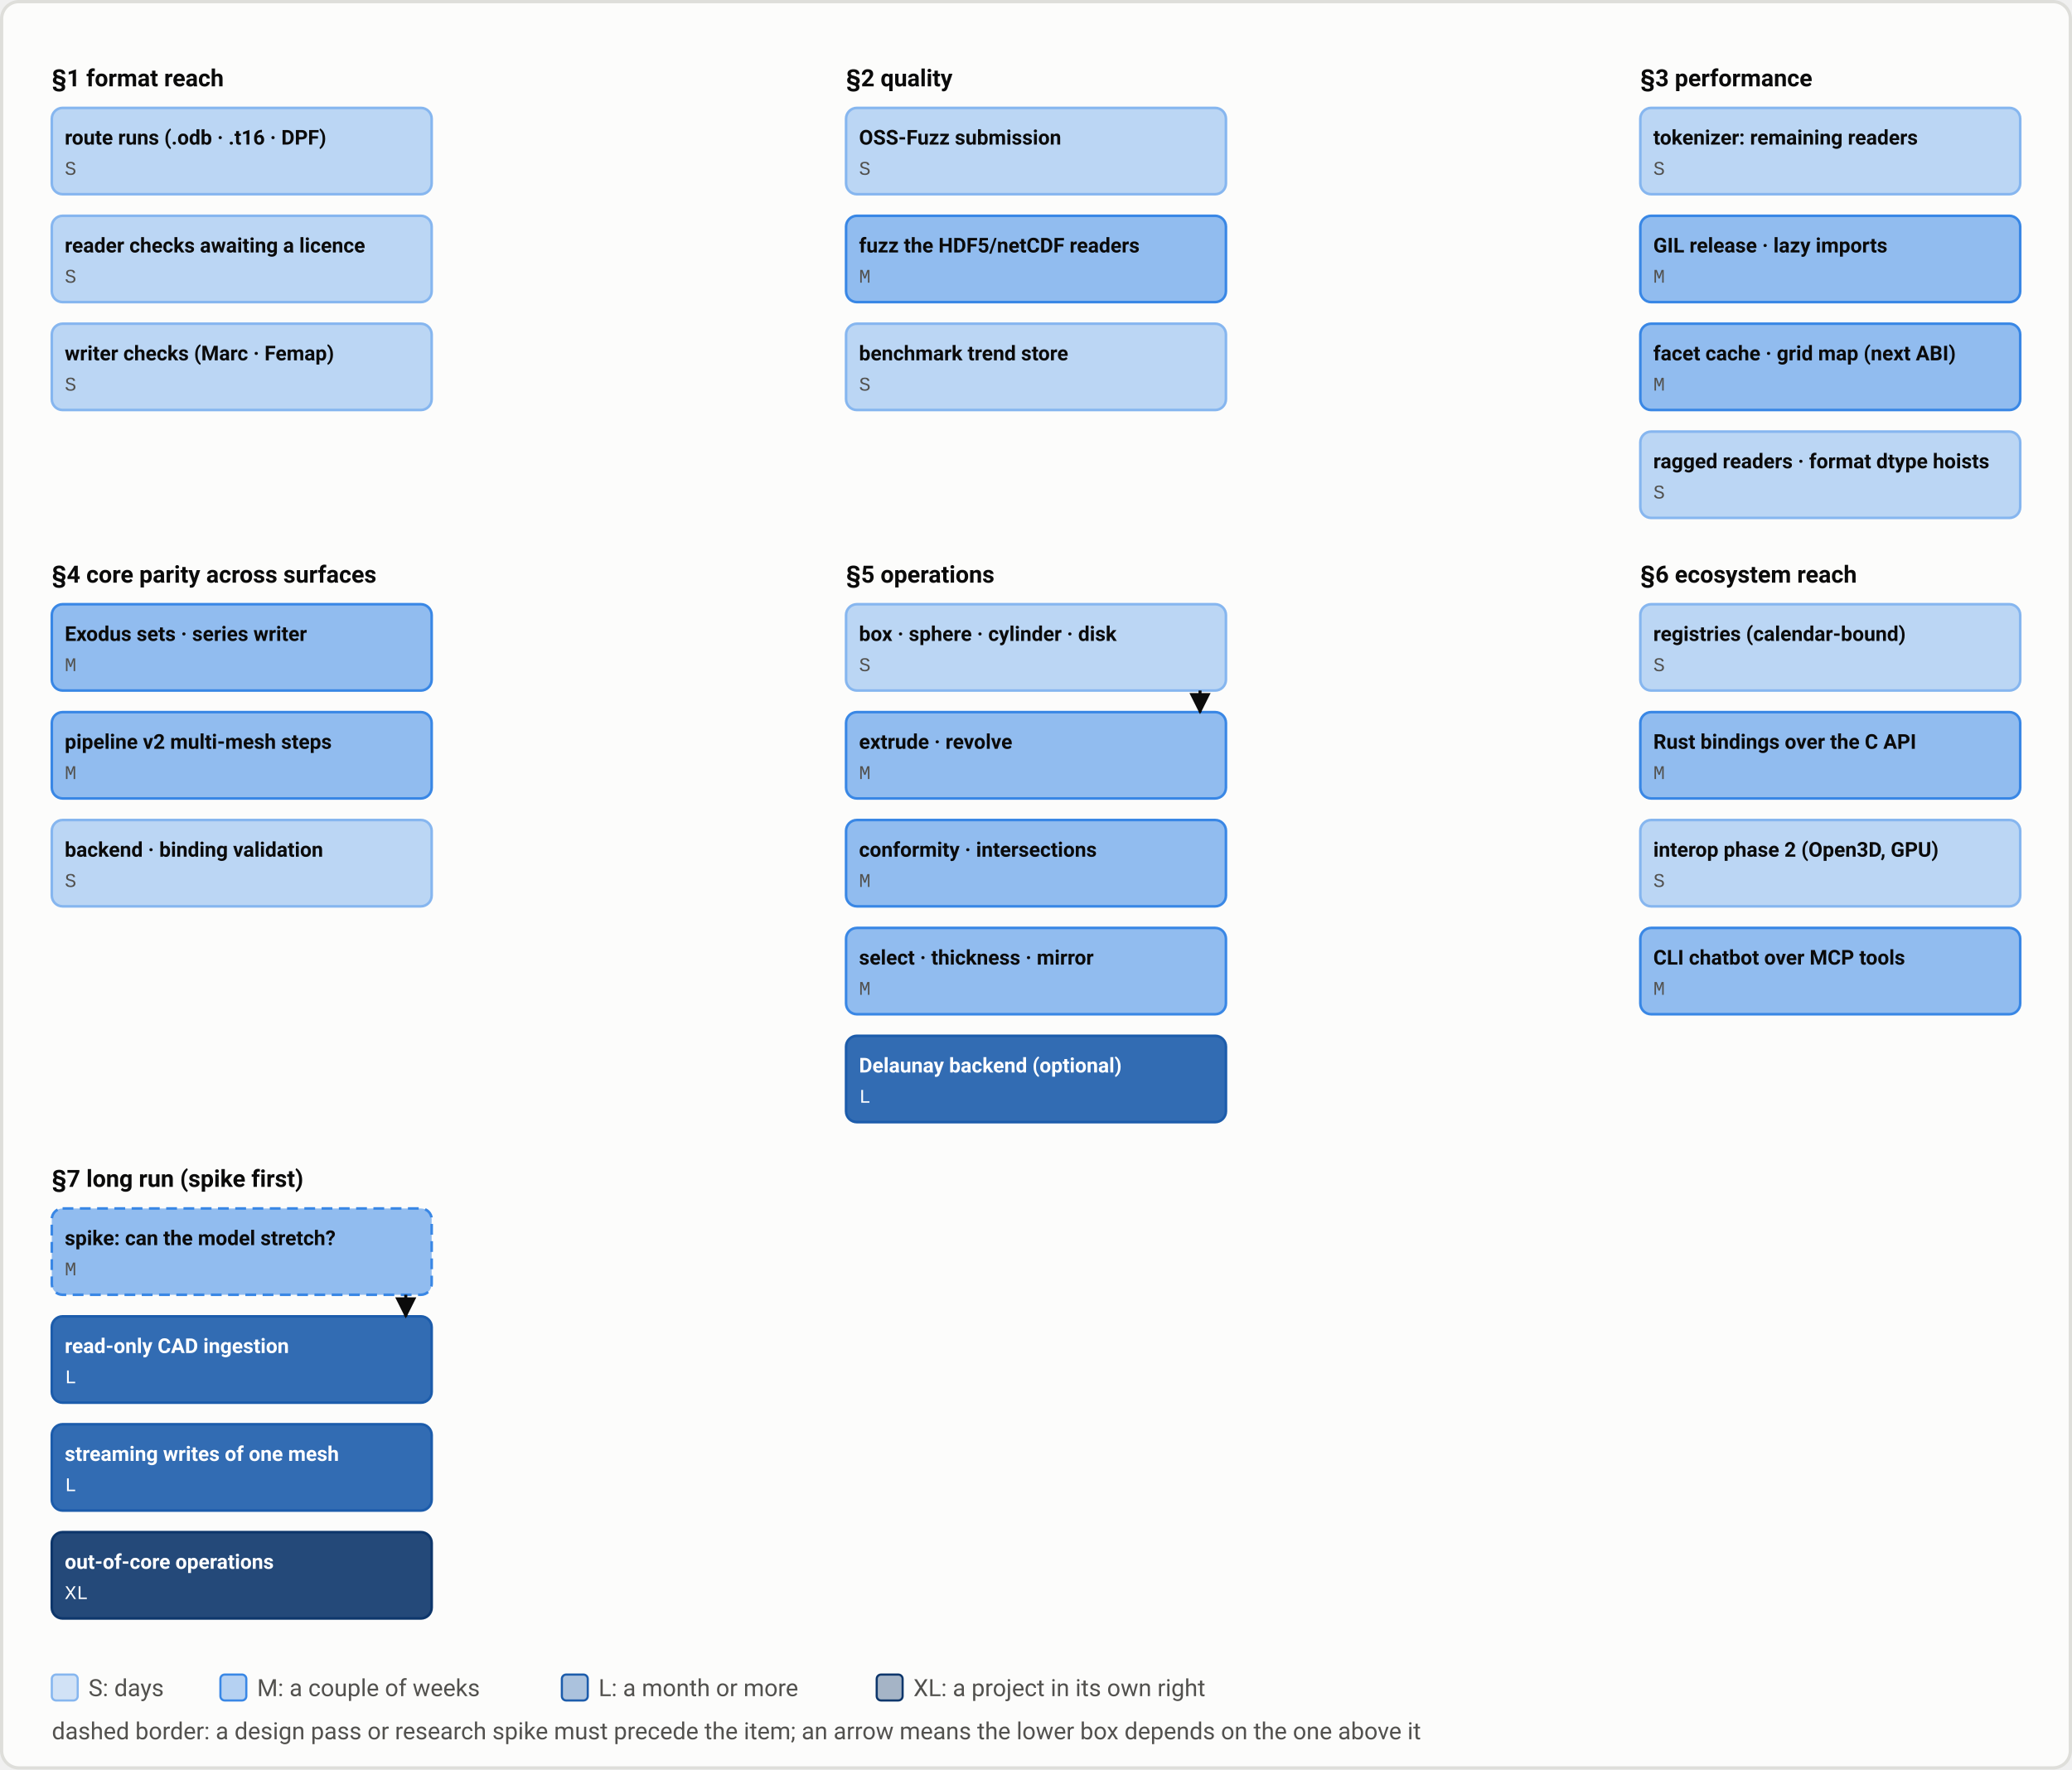
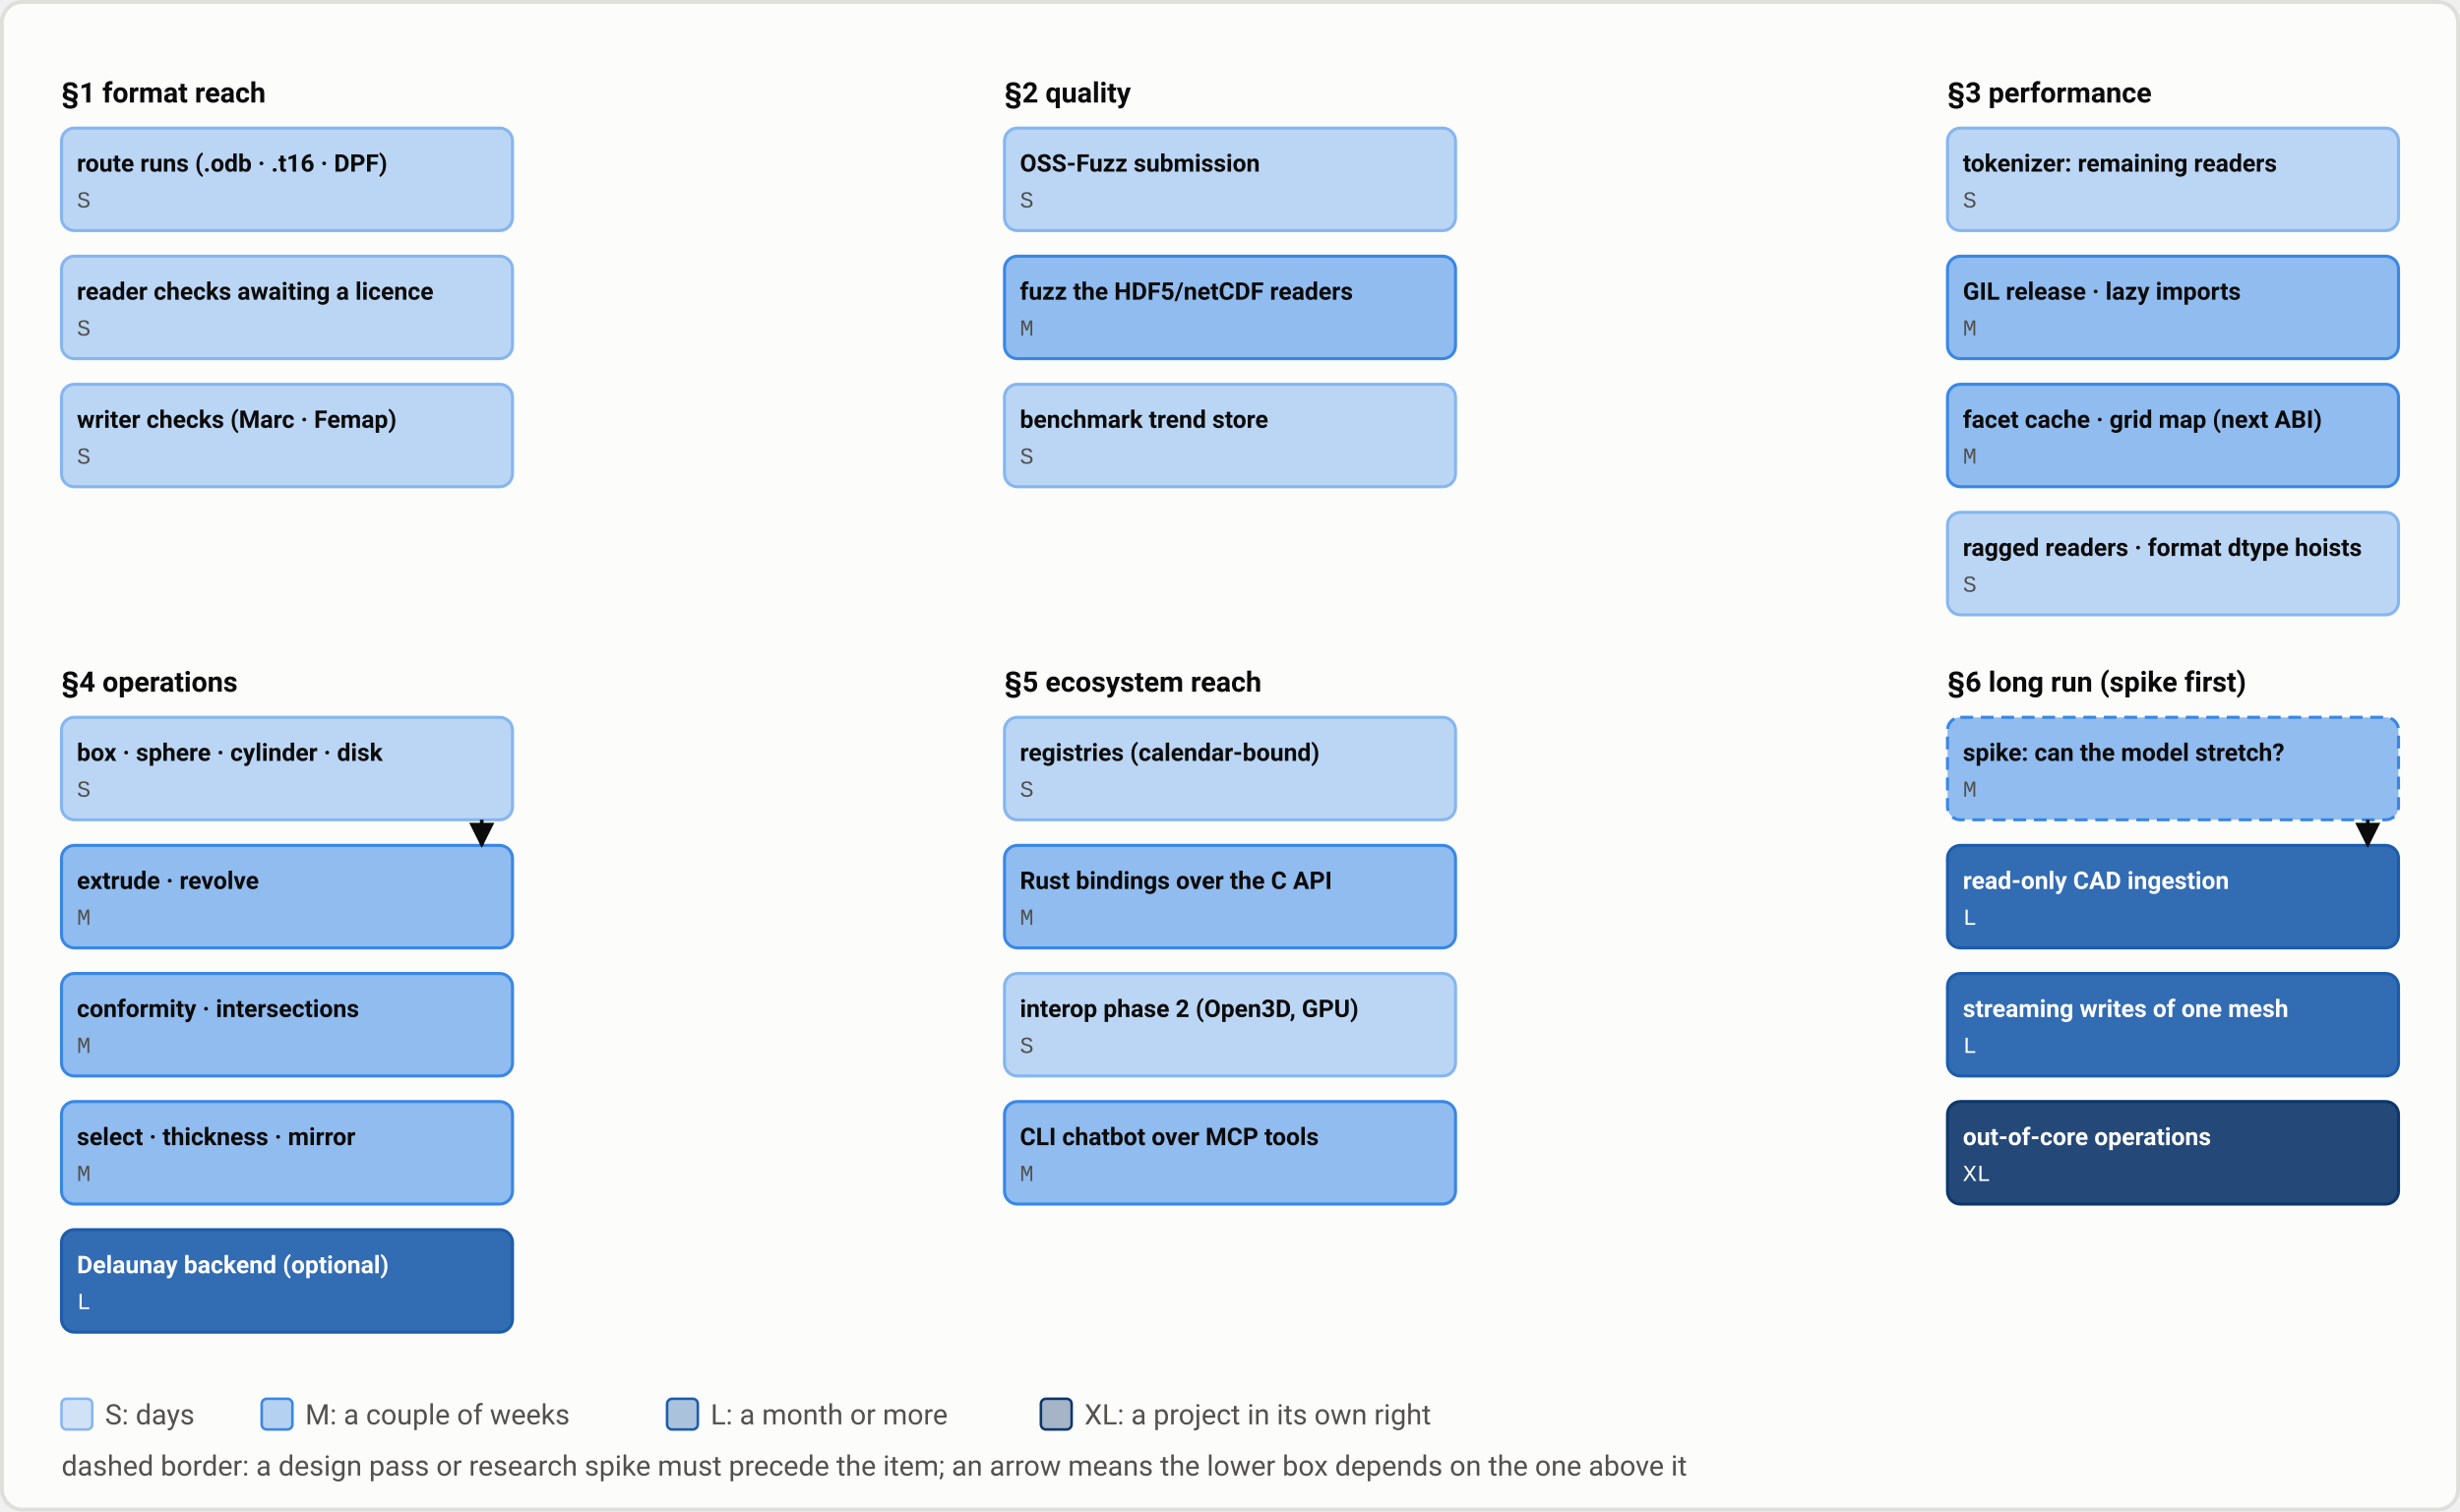
- <svg xmlns="http://www.w3.org/2000/svg" viewBox="0 0 960 820" width="960" height="820" font-family="system-ui, -apple-system, 'Segoe UI', Roboto, sans-serif" role="img" aria-label="The roadmap at a glance: open items by section, in recommended order, shaded by effort">
+ <svg xmlns="http://www.w3.org/2000/svg" viewBox="0 0 960 590" width="960" height="590" font-family="system-ui, -apple-system, 'Segoe UI', Roboto, sans-serif" role="img" aria-label="The roadmap at a glance: open items by section, in recommended order, shaded by effort">
  <defs>
    <marker id="arrow-0b0b0b" viewBox="0 0 10 10" refX="9" refY="5" markerWidth="7" markerHeight="7" orient="auto-start-reverse">
      <path d="M 0 0 L 10 5 L 0 10 z" fill="#0b0b0b" />
    </marker>
  </defs>
-   <rect x="0.75" y="0.75" width="958.5" height="818.5" rx="8" fill="#fcfcfb" stroke="#dededa" stroke-width="1.5" />
+   <rect x="0.75" y="0.75" width="958.5" height="588.5" rx="8" fill="#fcfcfb" stroke="#dededa" stroke-width="1.5" />
  <text x="24" y="40" font-family="system-ui, -apple-system, 'Segoe UI', Roboto, sans-serif" font-size="11" font-weight="700" fill="#0b0b0b">§1 format reach</text>
  <rect x="24" y="50" width="176" height="40" rx="5" fill="#86b6ef" fill-opacity="0.55" stroke="#86b6ef" stroke-width="1.2" />
  <text x="30" y="67" font-family="system-ui, -apple-system, 'Segoe UI', Roboto, sans-serif" font-size="9.5" font-weight="600" fill="#0b0b0b">route runs (.odb · .t16 · DPF)</text>
  <text x="30" y="81" font-family="ui-monospace, SFMono-Regular, Menlo, Consolas, 'Liberation Mono', monospace" font-size="9" fill="#52514e">S</text>
  <rect x="24" y="100" width="176" height="40" rx="5" fill="#86b6ef" fill-opacity="0.55" stroke="#86b6ef" stroke-width="1.2" />
  <text x="30" y="117" font-family="system-ui, -apple-system, 'Segoe UI', Roboto, sans-serif" font-size="9.5" font-weight="600" fill="#0b0b0b">reader checks awaiting a licence</text>
  <text x="30" y="131" font-family="ui-monospace, SFMono-Regular, Menlo, Consolas, 'Liberation Mono', monospace" font-size="9" fill="#52514e">S</text>
  <rect x="24" y="150" width="176" height="40" rx="5" fill="#86b6ef" fill-opacity="0.55" stroke="#86b6ef" stroke-width="1.2" />
  <text x="30" y="167" font-family="system-ui, -apple-system, 'Segoe UI', Roboto, sans-serif" font-size="9.5" font-weight="600" fill="#0b0b0b">writer checks (Marc · Femap)</text>
  <text x="30" y="181" font-family="ui-monospace, SFMono-Regular, Menlo, Consolas, 'Liberation Mono', monospace" font-size="9" fill="#52514e">S</text>
  <text x="392" y="40" font-family="system-ui, -apple-system, 'Segoe UI', Roboto, sans-serif" font-size="11" font-weight="700" fill="#0b0b0b">§2 quality</text>
  <rect x="392" y="50" width="176" height="40" rx="5" fill="#86b6ef" fill-opacity="0.55" stroke="#86b6ef" stroke-width="1.2" />
  <text x="398" y="67" font-family="system-ui, -apple-system, 'Segoe UI', Roboto, sans-serif" font-size="9.5" font-weight="600" fill="#0b0b0b">OSS-Fuzz submission</text>
  <text x="398" y="81" font-family="ui-monospace, SFMono-Regular, Menlo, Consolas, 'Liberation Mono', monospace" font-size="9" fill="#52514e">S</text>
  <rect x="392" y="100" width="176" height="40" rx="5" fill="#3987e5" fill-opacity="0.55" stroke="#3987e5" stroke-width="1.2" />
  <text x="398" y="117" font-family="system-ui, -apple-system, 'Segoe UI', Roboto, sans-serif" font-size="9.5" font-weight="600" fill="#0b0b0b">fuzz the HDF5/netCDF readers</text>
  <text x="398" y="131" font-family="ui-monospace, SFMono-Regular, Menlo, Consolas, 'Liberation Mono', monospace" font-size="9" fill="#52514e">M</text>
  <rect x="392" y="150" width="176" height="40" rx="5" fill="#86b6ef" fill-opacity="0.55" stroke="#86b6ef" stroke-width="1.2" />
  <text x="398" y="167" font-family="system-ui, -apple-system, 'Segoe UI', Roboto, sans-serif" font-size="9.5" font-weight="600" fill="#0b0b0b">benchmark trend store</text>
  <text x="398" y="181" font-family="ui-monospace, SFMono-Regular, Menlo, Consolas, 'Liberation Mono', monospace" font-size="9" fill="#52514e">S</text>
  <text x="760" y="40" font-family="system-ui, -apple-system, 'Segoe UI', Roboto, sans-serif" font-size="11" font-weight="700" fill="#0b0b0b">§3 performance</text>
  <rect x="760" y="50" width="176" height="40" rx="5" fill="#86b6ef" fill-opacity="0.55" stroke="#86b6ef" stroke-width="1.2" />
  <text x="766" y="67" font-family="system-ui, -apple-system, 'Segoe UI', Roboto, sans-serif" font-size="9.5" font-weight="600" fill="#0b0b0b">tokenizer: remaining readers</text>
  <text x="766" y="81" font-family="ui-monospace, SFMono-Regular, Menlo, Consolas, 'Liberation Mono', monospace" font-size="9" fill="#52514e">S</text>
  <rect x="760" y="100" width="176" height="40" rx="5" fill="#3987e5" fill-opacity="0.55" stroke="#3987e5" stroke-width="1.2" />
  <text x="766" y="117" font-family="system-ui, -apple-system, 'Segoe UI', Roboto, sans-serif" font-size="9.5" font-weight="600" fill="#0b0b0b">GIL release · lazy imports</text>
  <text x="766" y="131" font-family="ui-monospace, SFMono-Regular, Menlo, Consolas, 'Liberation Mono', monospace" font-size="9" fill="#52514e">M</text>
  <rect x="760" y="150" width="176" height="40" rx="5" fill="#3987e5" fill-opacity="0.55" stroke="#3987e5" stroke-width="1.2" />
  <text x="766" y="167" font-family="system-ui, -apple-system, 'Segoe UI', Roboto, sans-serif" font-size="9.5" font-weight="600" fill="#0b0b0b">facet cache · grid map (next ABI)</text>
  <text x="766" y="181" font-family="ui-monospace, SFMono-Regular, Menlo, Consolas, 'Liberation Mono', monospace" font-size="9" fill="#52514e">M</text>
  <rect x="760" y="200" width="176" height="40" rx="5" fill="#86b6ef" fill-opacity="0.55" stroke="#86b6ef" stroke-width="1.2" />
  <text x="766" y="217" font-family="system-ui, -apple-system, 'Segoe UI', Roboto, sans-serif" font-size="9.5" font-weight="600" fill="#0b0b0b">ragged readers · format dtype hoists</text>
  <text x="766" y="231" font-family="ui-monospace, SFMono-Regular, Menlo, Consolas, 'Liberation Mono', monospace" font-size="9" fill="#52514e">S</text>
-   <text x="24" y="270" font-family="system-ui, -apple-system, 'Segoe UI', Roboto, sans-serif" font-size="11" font-weight="700" fill="#0b0b0b">§4 core parity across surfaces</text>
-   <rect x="24" y="280" width="176" height="40" rx="5" fill="#3987e5" fill-opacity="0.55" stroke="#3987e5" stroke-width="1.2" />
-   <text x="30" y="297" font-family="system-ui, -apple-system, 'Segoe UI', Roboto, sans-serif" font-size="9.5" font-weight="600" fill="#0b0b0b">Exodus sets · series writer</text>
-   <text x="30" y="311" font-family="ui-monospace, SFMono-Regular, Menlo, Consolas, 'Liberation Mono', monospace" font-size="9" fill="#52514e">M</text>
+   <text x="24" y="270" font-family="system-ui, -apple-system, 'Segoe UI', Roboto, sans-serif" font-size="11" font-weight="700" fill="#0b0b0b">§4 operations</text>
+   <rect x="24" y="280" width="176" height="40" rx="5" fill="#86b6ef" fill-opacity="0.55" stroke="#86b6ef" stroke-width="1.2" />
+   <text x="30" y="297" font-family="system-ui, -apple-system, 'Segoe UI', Roboto, sans-serif" font-size="9.5" font-weight="600" fill="#0b0b0b">box · sphere · cylinder · disk</text>
+   <text x="30" y="311" font-family="ui-monospace, SFMono-Regular, Menlo, Consolas, 'Liberation Mono', monospace" font-size="9" fill="#52514e">S</text>
  <rect x="24" y="330" width="176" height="40" rx="5" fill="#3987e5" fill-opacity="0.55" stroke="#3987e5" stroke-width="1.2" />
-   <text x="30" y="347" font-family="system-ui, -apple-system, 'Segoe UI', Roboto, sans-serif" font-size="9.5" font-weight="600" fill="#0b0b0b">pipeline v2 multi-mesh steps</text>
+   <text x="30" y="347" font-family="system-ui, -apple-system, 'Segoe UI', Roboto, sans-serif" font-size="9.5" font-weight="600" fill="#0b0b0b">extrude · revolve</text>
  <text x="30" y="361" font-family="ui-monospace, SFMono-Regular, Menlo, Consolas, 'Liberation Mono', monospace" font-size="9" fill="#52514e">M</text>
-   <rect x="24" y="380" width="176" height="40" rx="5" fill="#86b6ef" fill-opacity="0.55" stroke="#86b6ef" stroke-width="1.2" />
-   <text x="30" y="397" font-family="system-ui, -apple-system, 'Segoe UI', Roboto, sans-serif" font-size="9.5" font-weight="600" fill="#0b0b0b">backend · binding validation</text>
-   <text x="30" y="411" font-family="ui-monospace, SFMono-Regular, Menlo, Consolas, 'Liberation Mono', monospace" font-size="9" fill="#52514e">S</text>
-   <text x="392" y="270" font-family="system-ui, -apple-system, 'Segoe UI', Roboto, sans-serif" font-size="11" font-weight="700" fill="#0b0b0b">§5 operations</text>
+   <rect x="24" y="380" width="176" height="40" rx="5" fill="#3987e5" fill-opacity="0.55" stroke="#3987e5" stroke-width="1.2" />
+   <text x="30" y="397" font-family="system-ui, -apple-system, 'Segoe UI', Roboto, sans-serif" font-size="9.5" font-weight="600" fill="#0b0b0b">conformity · intersections</text>
+   <text x="30" y="411" font-family="ui-monospace, SFMono-Regular, Menlo, Consolas, 'Liberation Mono', monospace" font-size="9" fill="#52514e">M</text>
+   <rect x="24" y="430" width="176" height="40" rx="5" fill="#3987e5" fill-opacity="0.55" stroke="#3987e5" stroke-width="1.2" />
+   <text x="30" y="447" font-family="system-ui, -apple-system, 'Segoe UI', Roboto, sans-serif" font-size="9.5" font-weight="600" fill="#0b0b0b">select · thickness · mirror</text>
+   <text x="30" y="461" font-family="ui-monospace, SFMono-Regular, Menlo, Consolas, 'Liberation Mono', monospace" font-size="9" fill="#52514e">M</text>
+   <rect x="24" y="480" width="176" height="40" rx="5" fill="#1c5cab" fill-opacity="0.9" stroke="#1c5cab" stroke-width="1.2" />
+   <text x="30" y="497" font-family="system-ui, -apple-system, 'Segoe UI', Roboto, sans-serif" font-size="9.5" font-weight="600" fill="#ffffff">Delaunay backend (optional)</text>
+   <text x="30" y="511" font-family="ui-monospace, SFMono-Regular, Menlo, Consolas, 'Liberation Mono', monospace" font-size="9" fill="#ffffff">L</text>
+   <line x1="188" y1="320" x2="188" y2="330" stroke="#0b0b0b" stroke-width="1.4" marker-end="url(#arrow-0b0b0b)" />
+   <text x="392" y="270" font-family="system-ui, -apple-system, 'Segoe UI', Roboto, sans-serif" font-size="11" font-weight="700" fill="#0b0b0b">§5 ecosystem reach</text>
  <rect x="392" y="280" width="176" height="40" rx="5" fill="#86b6ef" fill-opacity="0.55" stroke="#86b6ef" stroke-width="1.2" />
-   <text x="398" y="297" font-family="system-ui, -apple-system, 'Segoe UI', Roboto, sans-serif" font-size="9.5" font-weight="600" fill="#0b0b0b">box · sphere · cylinder · disk</text>
+   <text x="398" y="297" font-family="system-ui, -apple-system, 'Segoe UI', Roboto, sans-serif" font-size="9.5" font-weight="600" fill="#0b0b0b">registries (calendar-bound)</text>
  <text x="398" y="311" font-family="ui-monospace, SFMono-Regular, Menlo, Consolas, 'Liberation Mono', monospace" font-size="9" fill="#52514e">S</text>
  <rect x="392" y="330" width="176" height="40" rx="5" fill="#3987e5" fill-opacity="0.55" stroke="#3987e5" stroke-width="1.2" />
-   <text x="398" y="347" font-family="system-ui, -apple-system, 'Segoe UI', Roboto, sans-serif" font-size="9.5" font-weight="600" fill="#0b0b0b">extrude · revolve</text>
+   <text x="398" y="347" font-family="system-ui, -apple-system, 'Segoe UI', Roboto, sans-serif" font-size="9.5" font-weight="600" fill="#0b0b0b">Rust bindings over the C API</text>
  <text x="398" y="361" font-family="ui-monospace, SFMono-Regular, Menlo, Consolas, 'Liberation Mono', monospace" font-size="9" fill="#52514e">M</text>
-   <rect x="392" y="380" width="176" height="40" rx="5" fill="#3987e5" fill-opacity="0.55" stroke="#3987e5" stroke-width="1.2" />
-   <text x="398" y="397" font-family="system-ui, -apple-system, 'Segoe UI', Roboto, sans-serif" font-size="9.5" font-weight="600" fill="#0b0b0b">conformity · intersections</text>
-   <text x="398" y="411" font-family="ui-monospace, SFMono-Regular, Menlo, Consolas, 'Liberation Mono', monospace" font-size="9" fill="#52514e">M</text>
+   <rect x="392" y="380" width="176" height="40" rx="5" fill="#86b6ef" fill-opacity="0.55" stroke="#86b6ef" stroke-width="1.2" />
+   <text x="398" y="397" font-family="system-ui, -apple-system, 'Segoe UI', Roboto, sans-serif" font-size="9.5" font-weight="600" fill="#0b0b0b">interop phase 2 (Open3D, GPU)</text>
+   <text x="398" y="411" font-family="ui-monospace, SFMono-Regular, Menlo, Consolas, 'Liberation Mono', monospace" font-size="9" fill="#52514e">S</text>
  <rect x="392" y="430" width="176" height="40" rx="5" fill="#3987e5" fill-opacity="0.55" stroke="#3987e5" stroke-width="1.2" />
-   <text x="398" y="447" font-family="system-ui, -apple-system, 'Segoe UI', Roboto, sans-serif" font-size="9.5" font-weight="600" fill="#0b0b0b">select · thickness · mirror</text>
+   <text x="398" y="447" font-family="system-ui, -apple-system, 'Segoe UI', Roboto, sans-serif" font-size="9.5" font-weight="600" fill="#0b0b0b">CLI chatbot over MCP tools</text>
  <text x="398" y="461" font-family="ui-monospace, SFMono-Regular, Menlo, Consolas, 'Liberation Mono', monospace" font-size="9" fill="#52514e">M</text>
-   <rect x="392" y="480" width="176" height="40" rx="5" fill="#1c5cab" fill-opacity="0.9" stroke="#1c5cab" stroke-width="1.2" />
-   <text x="398" y="497" font-family="system-ui, -apple-system, 'Segoe UI', Roboto, sans-serif" font-size="9.5" font-weight="600" fill="#ffffff">Delaunay backend (optional)</text>
-   <text x="398" y="511" font-family="ui-monospace, SFMono-Regular, Menlo, Consolas, 'Liberation Mono', monospace" font-size="9" fill="#ffffff">L</text>
-   <line x1="556" y1="320" x2="556" y2="330" stroke="#0b0b0b" stroke-width="1.4" marker-end="url(#arrow-0b0b0b)" />
-   <text x="760" y="270" font-family="system-ui, -apple-system, 'Segoe UI', Roboto, sans-serif" font-size="11" font-weight="700" fill="#0b0b0b">§6 ecosystem reach</text>
-   <rect x="760" y="280" width="176" height="40" rx="5" fill="#86b6ef" fill-opacity="0.55" stroke="#86b6ef" stroke-width="1.2" />
-   <text x="766" y="297" font-family="system-ui, -apple-system, 'Segoe UI', Roboto, sans-serif" font-size="9.5" font-weight="600" fill="#0b0b0b">registries (calendar-bound)</text>
-   <text x="766" y="311" font-family="ui-monospace, SFMono-Regular, Menlo, Consolas, 'Liberation Mono', monospace" font-size="9" fill="#52514e">S</text>
-   <rect x="760" y="330" width="176" height="40" rx="5" fill="#3987e5" fill-opacity="0.55" stroke="#3987e5" stroke-width="1.2" />
-   <text x="766" y="347" font-family="system-ui, -apple-system, 'Segoe UI', Roboto, sans-serif" font-size="9.5" font-weight="600" fill="#0b0b0b">Rust bindings over the C API</text>
-   <text x="766" y="361" font-family="ui-monospace, SFMono-Regular, Menlo, Consolas, 'Liberation Mono', monospace" font-size="9" fill="#52514e">M</text>
-   <rect x="760" y="380" width="176" height="40" rx="5" fill="#86b6ef" fill-opacity="0.55" stroke="#86b6ef" stroke-width="1.2" />
-   <text x="766" y="397" font-family="system-ui, -apple-system, 'Segoe UI', Roboto, sans-serif" font-size="9.5" font-weight="600" fill="#0b0b0b">interop phase 2 (Open3D, GPU)</text>
-   <text x="766" y="411" font-family="ui-monospace, SFMono-Regular, Menlo, Consolas, 'Liberation Mono', monospace" font-size="9" fill="#52514e">S</text>
-   <rect x="760" y="430" width="176" height="40" rx="5" fill="#3987e5" fill-opacity="0.55" stroke="#3987e5" stroke-width="1.2" />
-   <text x="766" y="447" font-family="system-ui, -apple-system, 'Segoe UI', Roboto, sans-serif" font-size="9.5" font-weight="600" fill="#0b0b0b">CLI chatbot over MCP tools</text>
-   <text x="766" y="461" font-family="ui-monospace, SFMono-Regular, Menlo, Consolas, 'Liberation Mono', monospace" font-size="9" fill="#52514e">M</text>
-   <text x="24" y="550" font-family="system-ui, -apple-system, 'Segoe UI', Roboto, sans-serif" font-size="11" font-weight="700" fill="#0b0b0b">§7 long run (spike first)</text>
-   <rect x="24" y="560" width="176" height="40" rx="5" fill="#3987e5" fill-opacity="0.55" stroke="#3987e5" stroke-width="1.2" stroke-dasharray="5 3" />
-   <text x="30" y="577" font-family="system-ui, -apple-system, 'Segoe UI', Roboto, sans-serif" font-size="9.5" font-weight="600" fill="#0b0b0b">spike: can the model stretch?</text>
-   <text x="30" y="591" font-family="ui-monospace, SFMono-Regular, Menlo, Consolas, 'Liberation Mono', monospace" font-size="9" fill="#52514e">M</text>
-   <rect x="24" y="610" width="176" height="40" rx="5" fill="#1c5cab" fill-opacity="0.9" stroke="#1c5cab" stroke-width="1.2" />
-   <text x="30" y="627" font-family="system-ui, -apple-system, 'Segoe UI', Roboto, sans-serif" font-size="9.5" font-weight="600" fill="#ffffff">read-only CAD ingestion</text>
-   <text x="30" y="641" font-family="ui-monospace, SFMono-Regular, Menlo, Consolas, 'Liberation Mono', monospace" font-size="9" fill="#ffffff">L</text>
-   <rect x="24" y="660" width="176" height="40" rx="5" fill="#1c5cab" fill-opacity="0.9" stroke="#1c5cab" stroke-width="1.2" />
-   <text x="30" y="677" font-family="system-ui, -apple-system, 'Segoe UI', Roboto, sans-serif" font-size="9.5" font-weight="600" fill="#ffffff">streaming writes of one mesh</text>
-   <text x="30" y="691" font-family="ui-monospace, SFMono-Regular, Menlo, Consolas, 'Liberation Mono', monospace" font-size="9" fill="#ffffff">L</text>
-   <rect x="24" y="710" width="176" height="40" rx="5" fill="#0d366b" fill-opacity="0.9" stroke="#0d366b" stroke-width="1.2" />
-   <text x="30" y="727" font-family="system-ui, -apple-system, 'Segoe UI', Roboto, sans-serif" font-size="9.5" font-weight="600" fill="#ffffff">out-of-core operations</text>
-   <text x="30" y="741" font-family="ui-monospace, SFMono-Regular, Menlo, Consolas, 'Liberation Mono', monospace" font-size="9" fill="#ffffff">XL</text>
-   <line x1="188" y1="600" x2="188" y2="610" stroke="#0b0b0b" stroke-width="1.4" marker-end="url(#arrow-0b0b0b)" />
-   <rect x="24" y="776" width="12" height="12" rx="2" fill="#86b6ef" fill-opacity="0.36" stroke="#86b6ef" stroke-width="1" />
-   <text x="41" y="786" font-family="system-ui, -apple-system, 'Segoe UI', Roboto, sans-serif" font-size="11" fill="#52514e">S: days</text>
-   <rect x="102.12" y="776" width="12" height="12" rx="2" fill="#3987e5" fill-opacity="0.36" stroke="#3987e5" stroke-width="1" />
-   <text x="119.12" y="786" font-family="system-ui, -apple-system, 'Segoe UI', Roboto, sans-serif" font-size="11" fill="#52514e">M: a couple of weeks</text>
-   <rect x="260.32" y="776" width="12" height="12" rx="2" fill="#1c5cab" fill-opacity="0.36" stroke="#1c5cab" stroke-width="1" />
-   <text x="277.32" y="786" font-family="system-ui, -apple-system, 'Segoe UI', Roboto, sans-serif" font-size="11" fill="#52514e">L: a month or more</text>
-   <rect x="406.2" y="776" width="12" height="12" rx="2" fill="#0d366b" fill-opacity="0.36" stroke="#0d366b" stroke-width="1" />
-   <text x="423.2" y="786" font-family="system-ui, -apple-system, 'Segoe UI', Roboto, sans-serif" font-size="11" fill="#52514e">XL: a project in its own right</text>
-   <text x="24" y="806" font-family="system-ui, -apple-system, 'Segoe UI', Roboto, sans-serif" font-size="11" fill="#52514e">dashed border: a design pass or research spike must precede the item; an arrow means the lower box depends on the one above it</text>
+   <text x="760" y="270" font-family="system-ui, -apple-system, 'Segoe UI', Roboto, sans-serif" font-size="11" font-weight="700" fill="#0b0b0b">§6 long run (spike first)</text>
+   <rect x="760" y="280" width="176" height="40" rx="5" fill="#3987e5" fill-opacity="0.55" stroke="#3987e5" stroke-width="1.2" stroke-dasharray="5 3" />
+   <text x="766" y="297" font-family="system-ui, -apple-system, 'Segoe UI', Roboto, sans-serif" font-size="9.5" font-weight="600" fill="#0b0b0b">spike: can the model stretch?</text>
+   <text x="766" y="311" font-family="ui-monospace, SFMono-Regular, Menlo, Consolas, 'Liberation Mono', monospace" font-size="9" fill="#52514e">M</text>
+   <rect x="760" y="330" width="176" height="40" rx="5" fill="#1c5cab" fill-opacity="0.9" stroke="#1c5cab" stroke-width="1.2" />
+   <text x="766" y="347" font-family="system-ui, -apple-system, 'Segoe UI', Roboto, sans-serif" font-size="9.5" font-weight="600" fill="#ffffff">read-only CAD ingestion</text>
+   <text x="766" y="361" font-family="ui-monospace, SFMono-Regular, Menlo, Consolas, 'Liberation Mono', monospace" font-size="9" fill="#ffffff">L</text>
+   <rect x="760" y="380" width="176" height="40" rx="5" fill="#1c5cab" fill-opacity="0.9" stroke="#1c5cab" stroke-width="1.2" />
+   <text x="766" y="397" font-family="system-ui, -apple-system, 'Segoe UI', Roboto, sans-serif" font-size="9.5" font-weight="600" fill="#ffffff">streaming writes of one mesh</text>
+   <text x="766" y="411" font-family="ui-monospace, SFMono-Regular, Menlo, Consolas, 'Liberation Mono', monospace" font-size="9" fill="#ffffff">L</text>
+   <rect x="760" y="430" width="176" height="40" rx="5" fill="#0d366b" fill-opacity="0.9" stroke="#0d366b" stroke-width="1.2" />
+   <text x="766" y="447" font-family="system-ui, -apple-system, 'Segoe UI', Roboto, sans-serif" font-size="9.5" font-weight="600" fill="#ffffff">out-of-core operations</text>
+   <text x="766" y="461" font-family="ui-monospace, SFMono-Regular, Menlo, Consolas, 'Liberation Mono', monospace" font-size="9" fill="#ffffff">XL</text>
+   <line x1="924" y1="320" x2="924" y2="330" stroke="#0b0b0b" stroke-width="1.4" marker-end="url(#arrow-0b0b0b)" />
+   <rect x="24" y="546" width="12" height="12" rx="2" fill="#86b6ef" fill-opacity="0.36" stroke="#86b6ef" stroke-width="1" />
+   <text x="41" y="556" font-family="system-ui, -apple-system, 'Segoe UI', Roboto, sans-serif" font-size="11" fill="#52514e">S: days</text>
+   <rect x="102.12" y="546" width="12" height="12" rx="2" fill="#3987e5" fill-opacity="0.36" stroke="#3987e5" stroke-width="1" />
+   <text x="119.12" y="556" font-family="system-ui, -apple-system, 'Segoe UI', Roboto, sans-serif" font-size="11" fill="#52514e">M: a couple of weeks</text>
+   <rect x="260.32" y="546" width="12" height="12" rx="2" fill="#1c5cab" fill-opacity="0.36" stroke="#1c5cab" stroke-width="1" />
+   <text x="277.32" y="556" font-family="system-ui, -apple-system, 'Segoe UI', Roboto, sans-serif" font-size="11" fill="#52514e">L: a month or more</text>
+   <rect x="406.2" y="546" width="12" height="12" rx="2" fill="#0d366b" fill-opacity="0.36" stroke="#0d366b" stroke-width="1" />
+   <text x="423.2" y="556" font-family="system-ui, -apple-system, 'Segoe UI', Roboto, sans-serif" font-size="11" fill="#52514e">XL: a project in its own right</text>
+   <text x="24" y="576" font-family="system-ui, -apple-system, 'Segoe UI', Roboto, sans-serif" font-size="11" fill="#52514e">dashed border: a design pass or research spike must precede the item; an arrow means the lower box depends on the one above it</text>
</svg>
